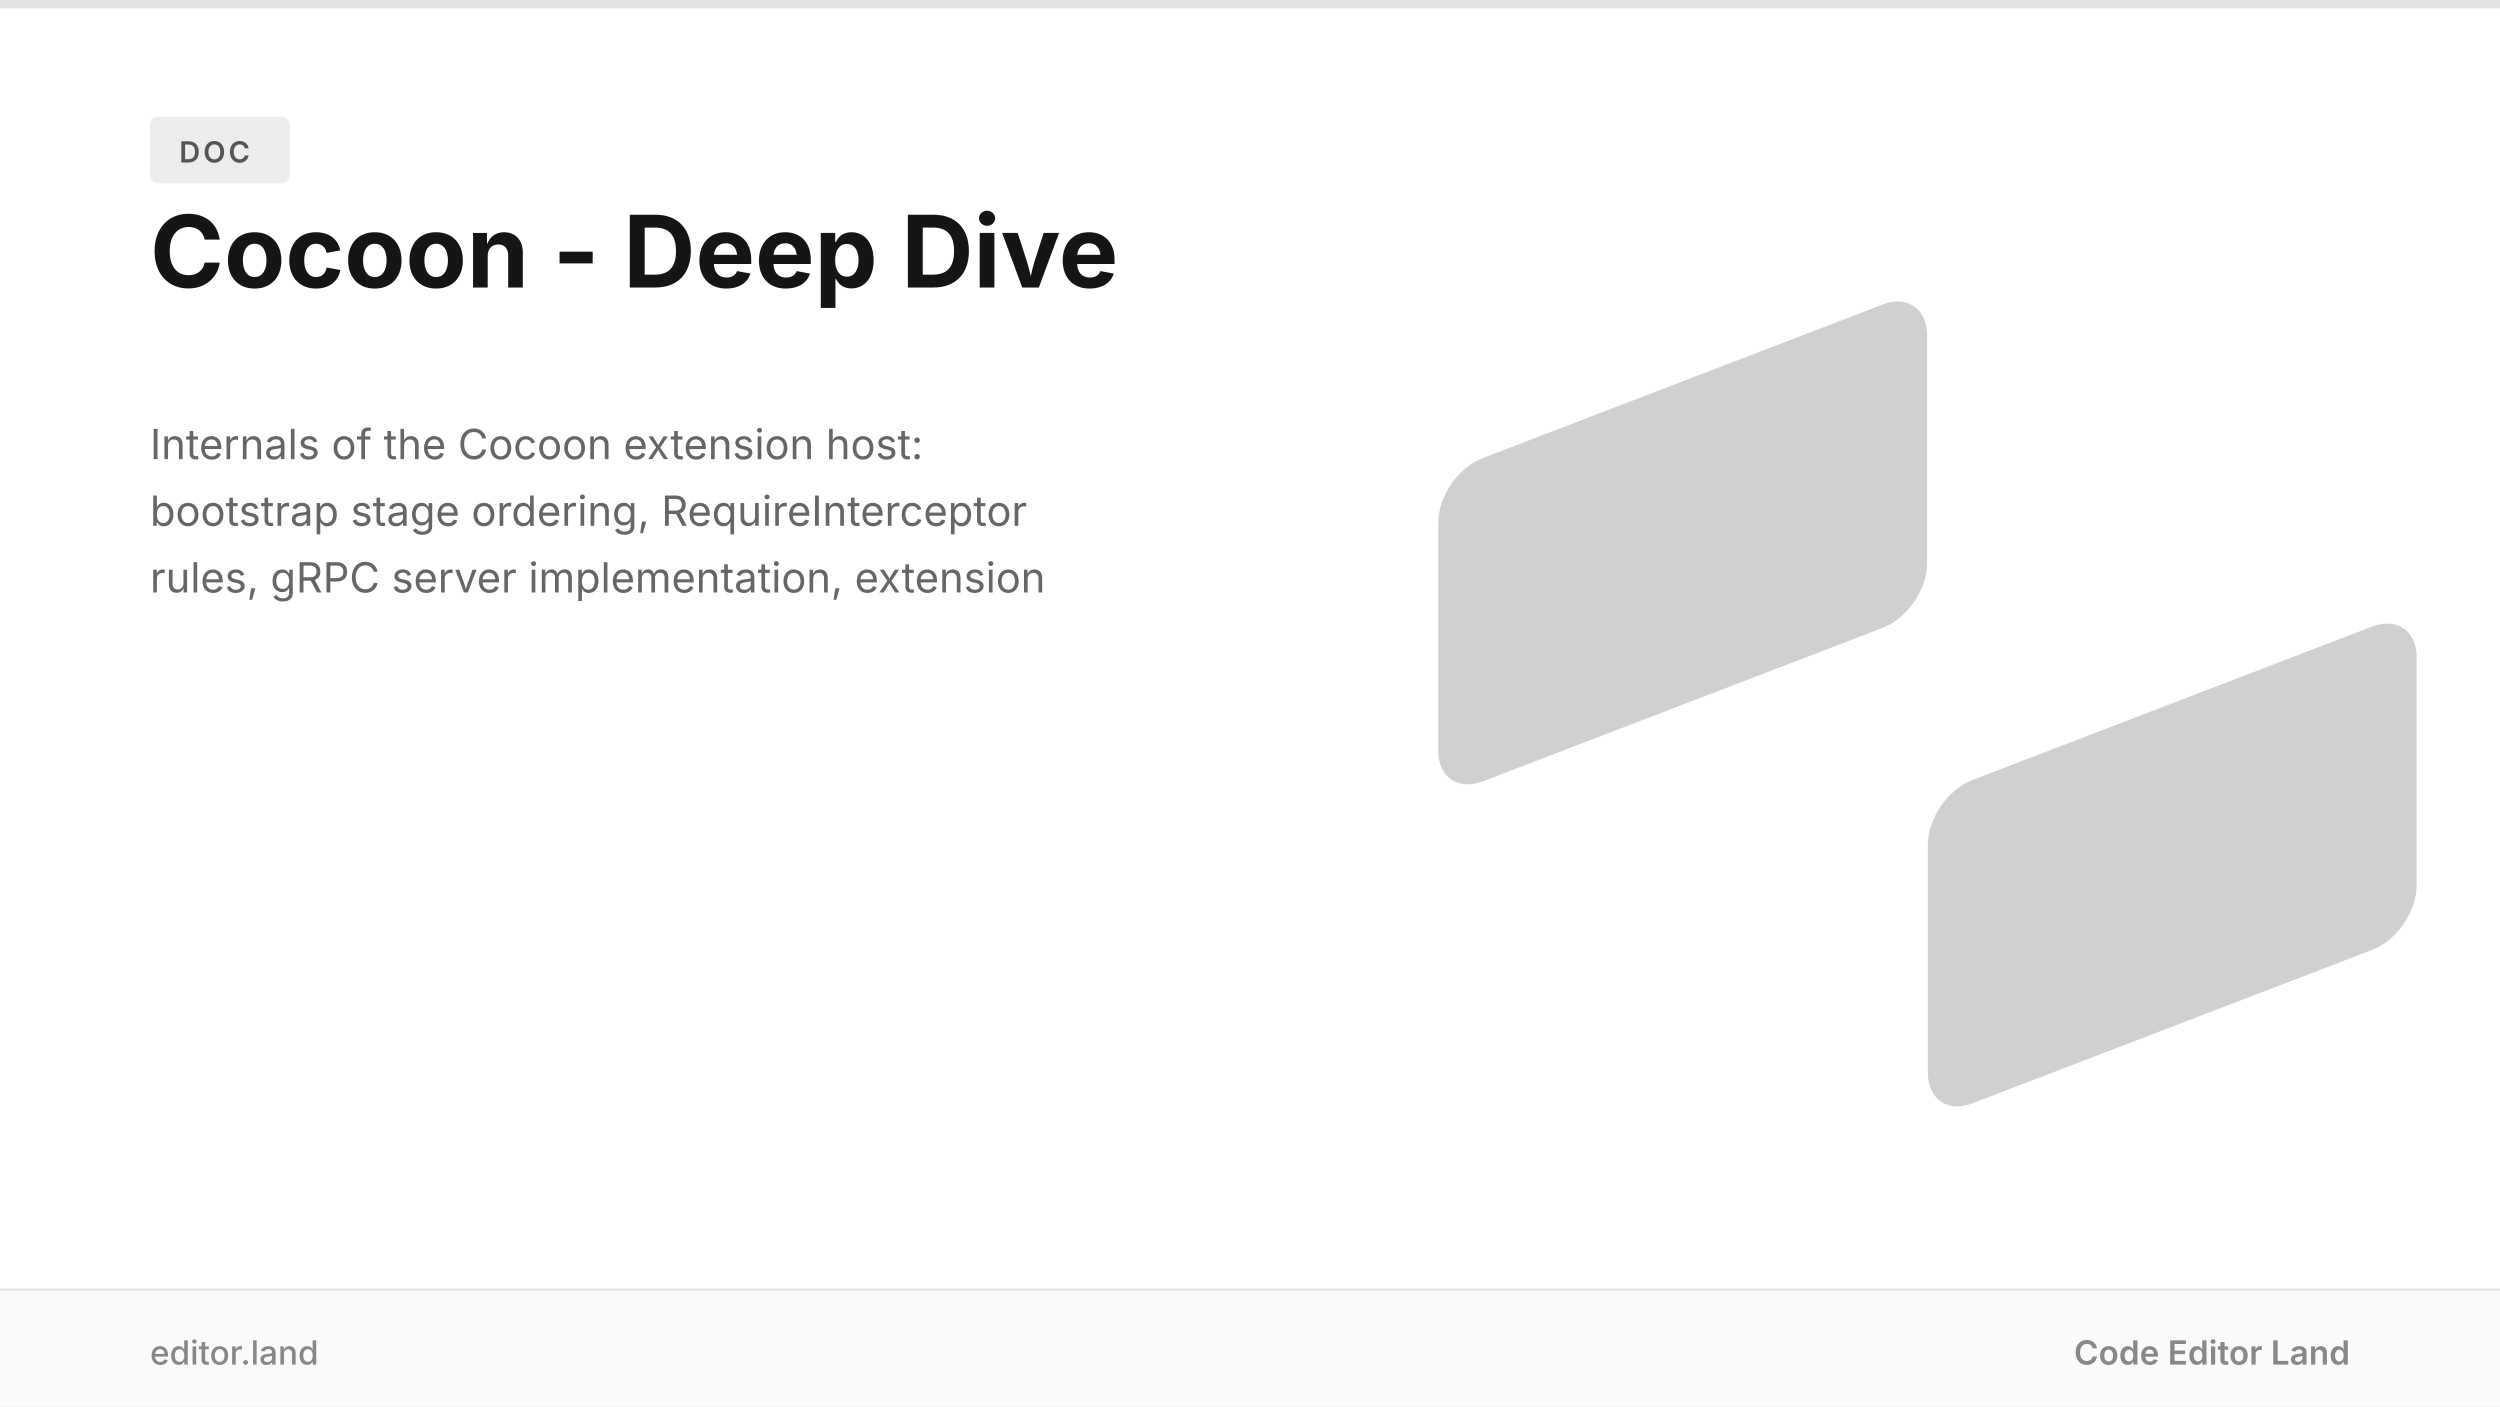
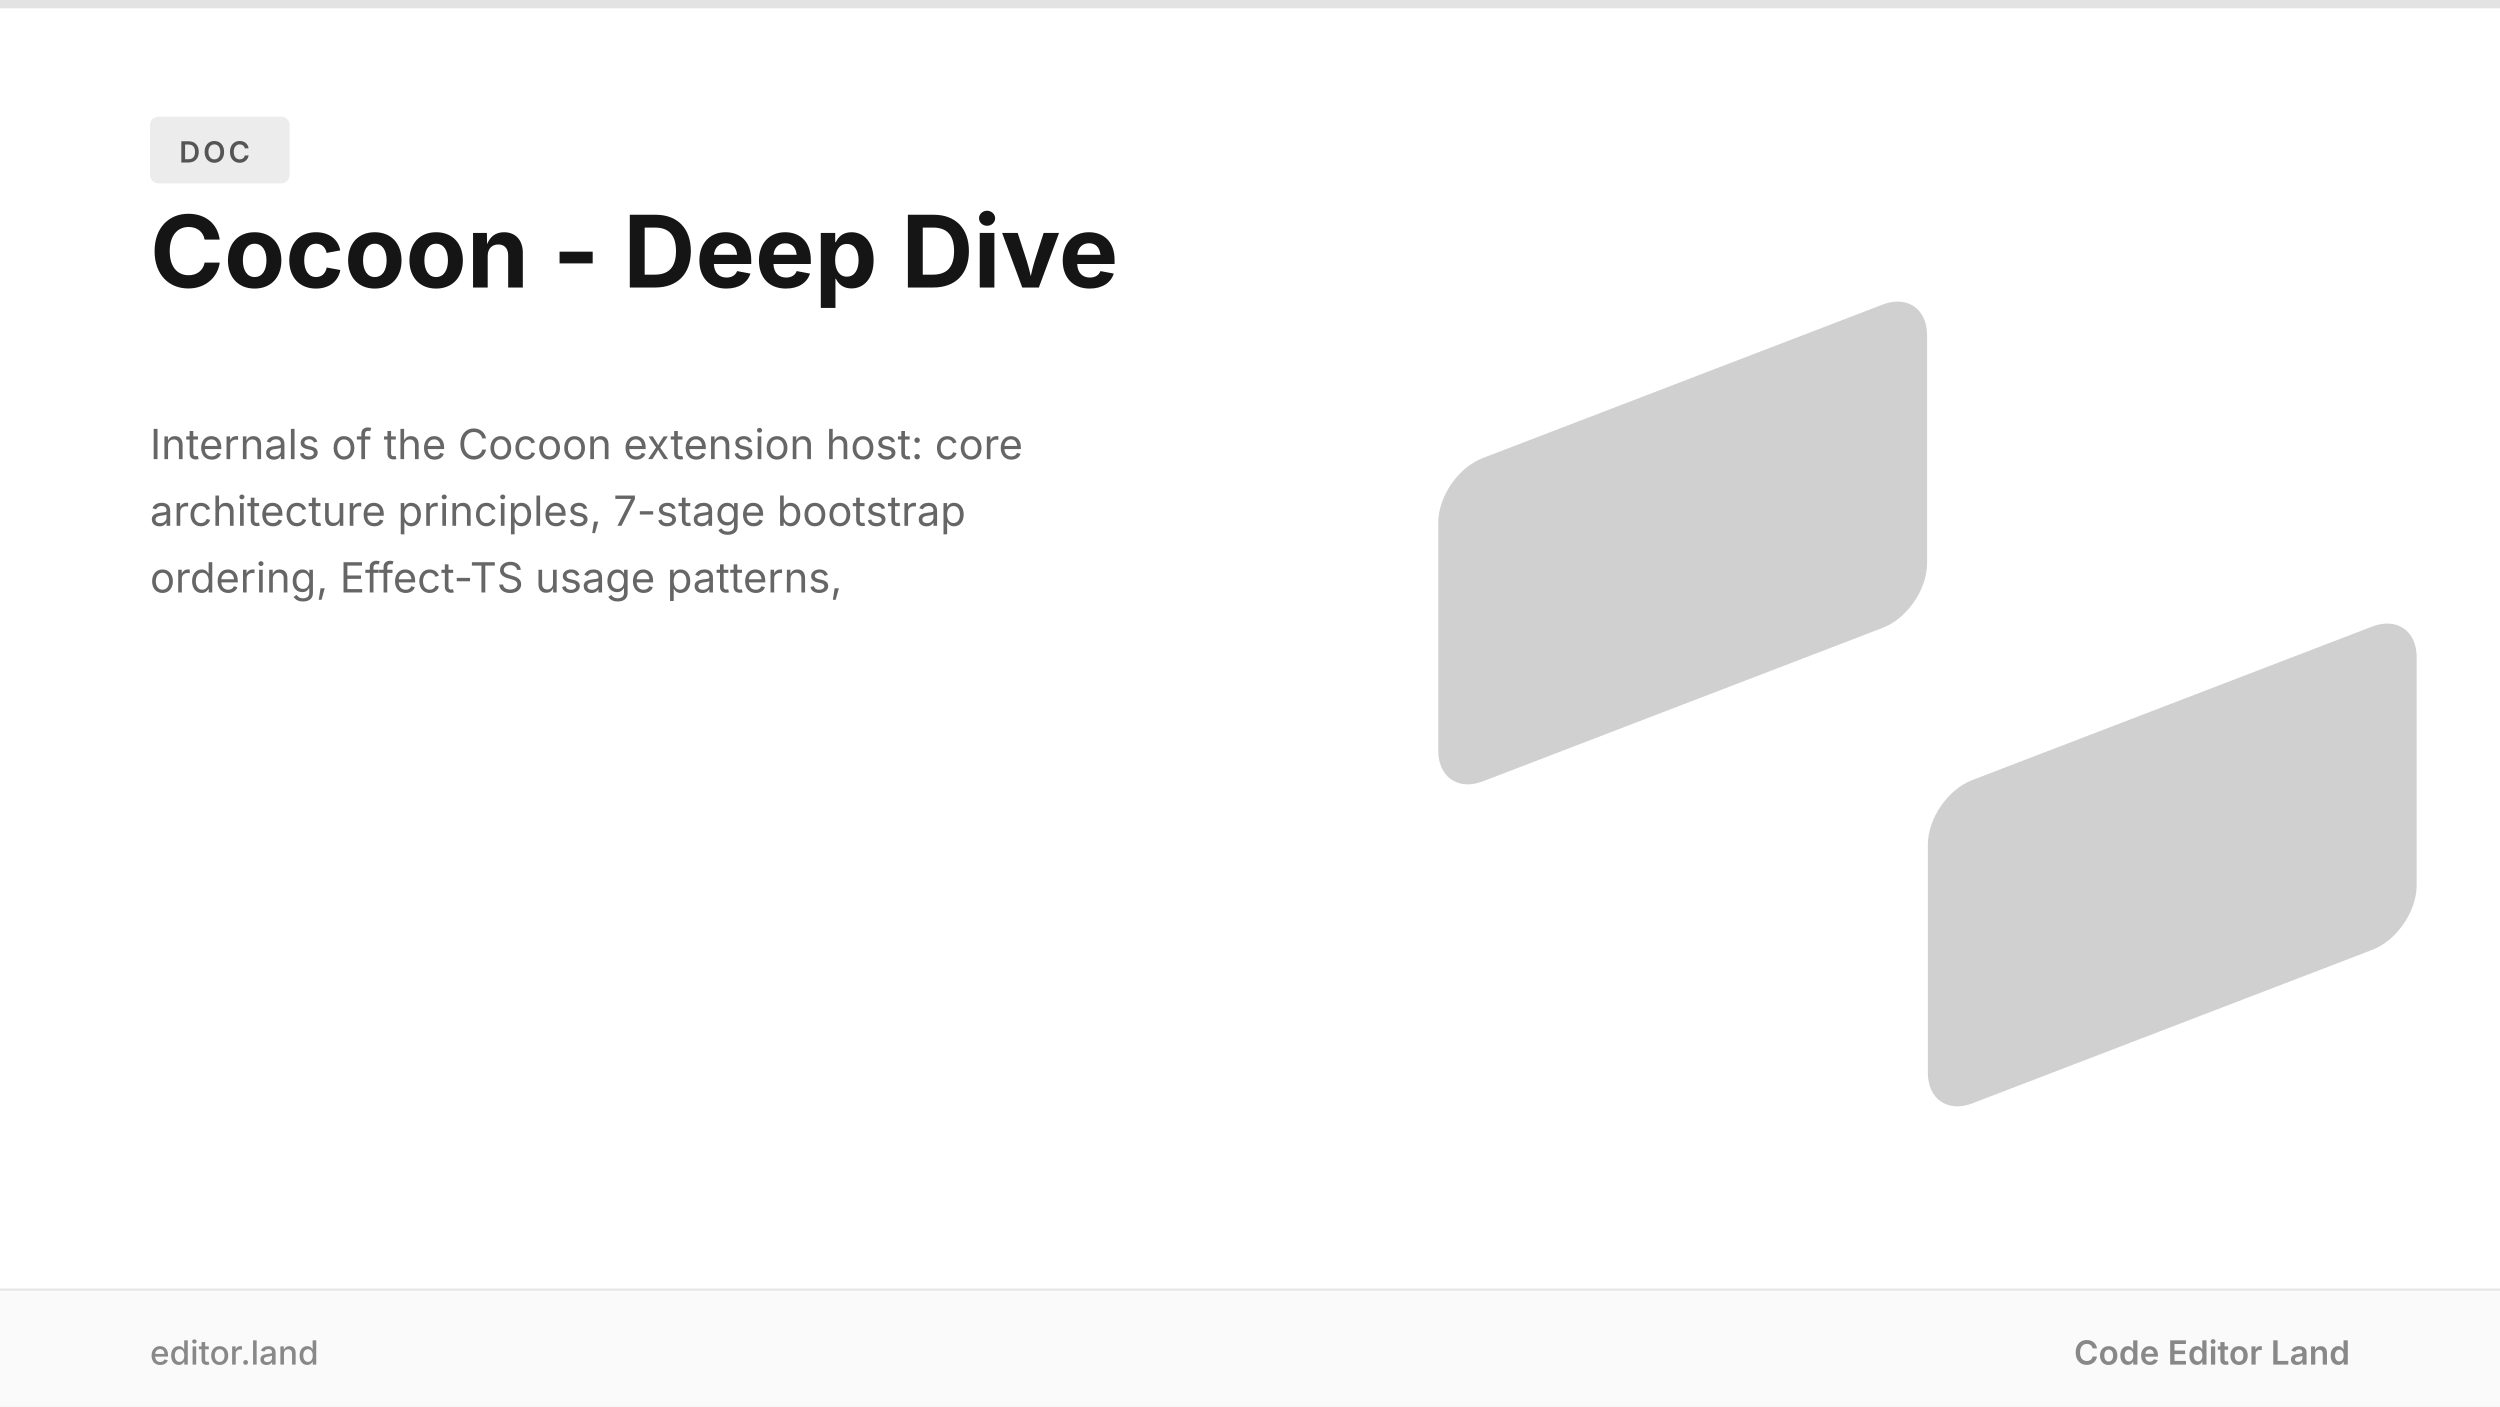
<svg xmlns="http://www.w3.org/2000/svg" width="1200" height="675" viewBox="0 0 1200 675">
  <path fill="#fff" d="M0 0h1200v675H0z" />
  <path fill="#151515" fill-opacity=".12" d="M0 0h1200v4H0z" />
  <rect width="1005.28" height="620.771" fill="#151515" fill-opacity=".2" rx="91.389" transform="matrix(-.2334 .08959 0 .25 925 138)" />
  <rect width="1005.28" height="620.771" fill="#151515" fill-opacity=".2" rx="91.389" transform="matrix(-.2334 .08959 0 .25 1160 292.55)" />
  <rect width="67" height="32" x="72" y="56" fill="#151515" fill-opacity=".08" rx="4" />
  <text x="86" y="78" fill="#555" font-family="system-ui, -apple-system, 'Segoe UI', sans-serif" font-size="14" font-weight="600" letter-spacing=".1em">DOC</text>
  <text x="72" y="138" fill="#151515" font-family="system-ui, -apple-system, 'Segoe UI', sans-serif" font-size="48" font-weight="700">Cocoon - Deep Dive</text>
-   <text x="72" y="220.4" fill="#666" font-family="system-ui, -apple-system, 'Segoe UI', sans-serif" font-size="20" font-weight="400">Internals of the Cocoon extension host:</text>
-   <text x="72" y="252.4" fill="#666" font-family="system-ui, -apple-system, 'Segoe UI', sans-serif" font-size="20" font-weight="400">bootstrap stage ordering, RequireInterceptor</text>
-   <text x="72" y="284.4" fill="#666" font-family="system-ui, -apple-system, 'Segoe UI', sans-serif" font-size="20" font-weight="400">rules, gRPC server implementation, extension</text>
+   <text x="72" y="220.4" fill="#666" font-family="system-ui, -apple-system, 'Segoe UI', sans-serif" font-size="20" font-weight="400">Internals of the Cocoon extension host: core</text>
+   <text x="72" y="252.4" fill="#666" font-family="system-ui, -apple-system, 'Segoe UI', sans-serif" font-size="20" font-weight="400">architecture principles, 7-stage bootstrap</text>
+   <text x="72" y="284.4" fill="#666" font-family="system-ui, -apple-system, 'Segoe UI', sans-serif" font-size="20" font-weight="400">ordering, Effect-TS usage patterns,</text>
  <path fill="#fafafa" d="M0 619h1200v56H0z" />
  <path stroke="#e5e5e5" d="M0 619h1200" />
  <text x="72" y="655" fill="#888" font-family="system-ui, -apple-system, 'Segoe UI', sans-serif" font-size="16" font-weight="500">editor.land</text>
  <text x="1128" y="655" fill="#888" font-family="system-ui, -apple-system, 'Segoe UI', sans-serif" font-size="16" font-weight="600" text-anchor="end">Code Editor Land</text>
</svg>
